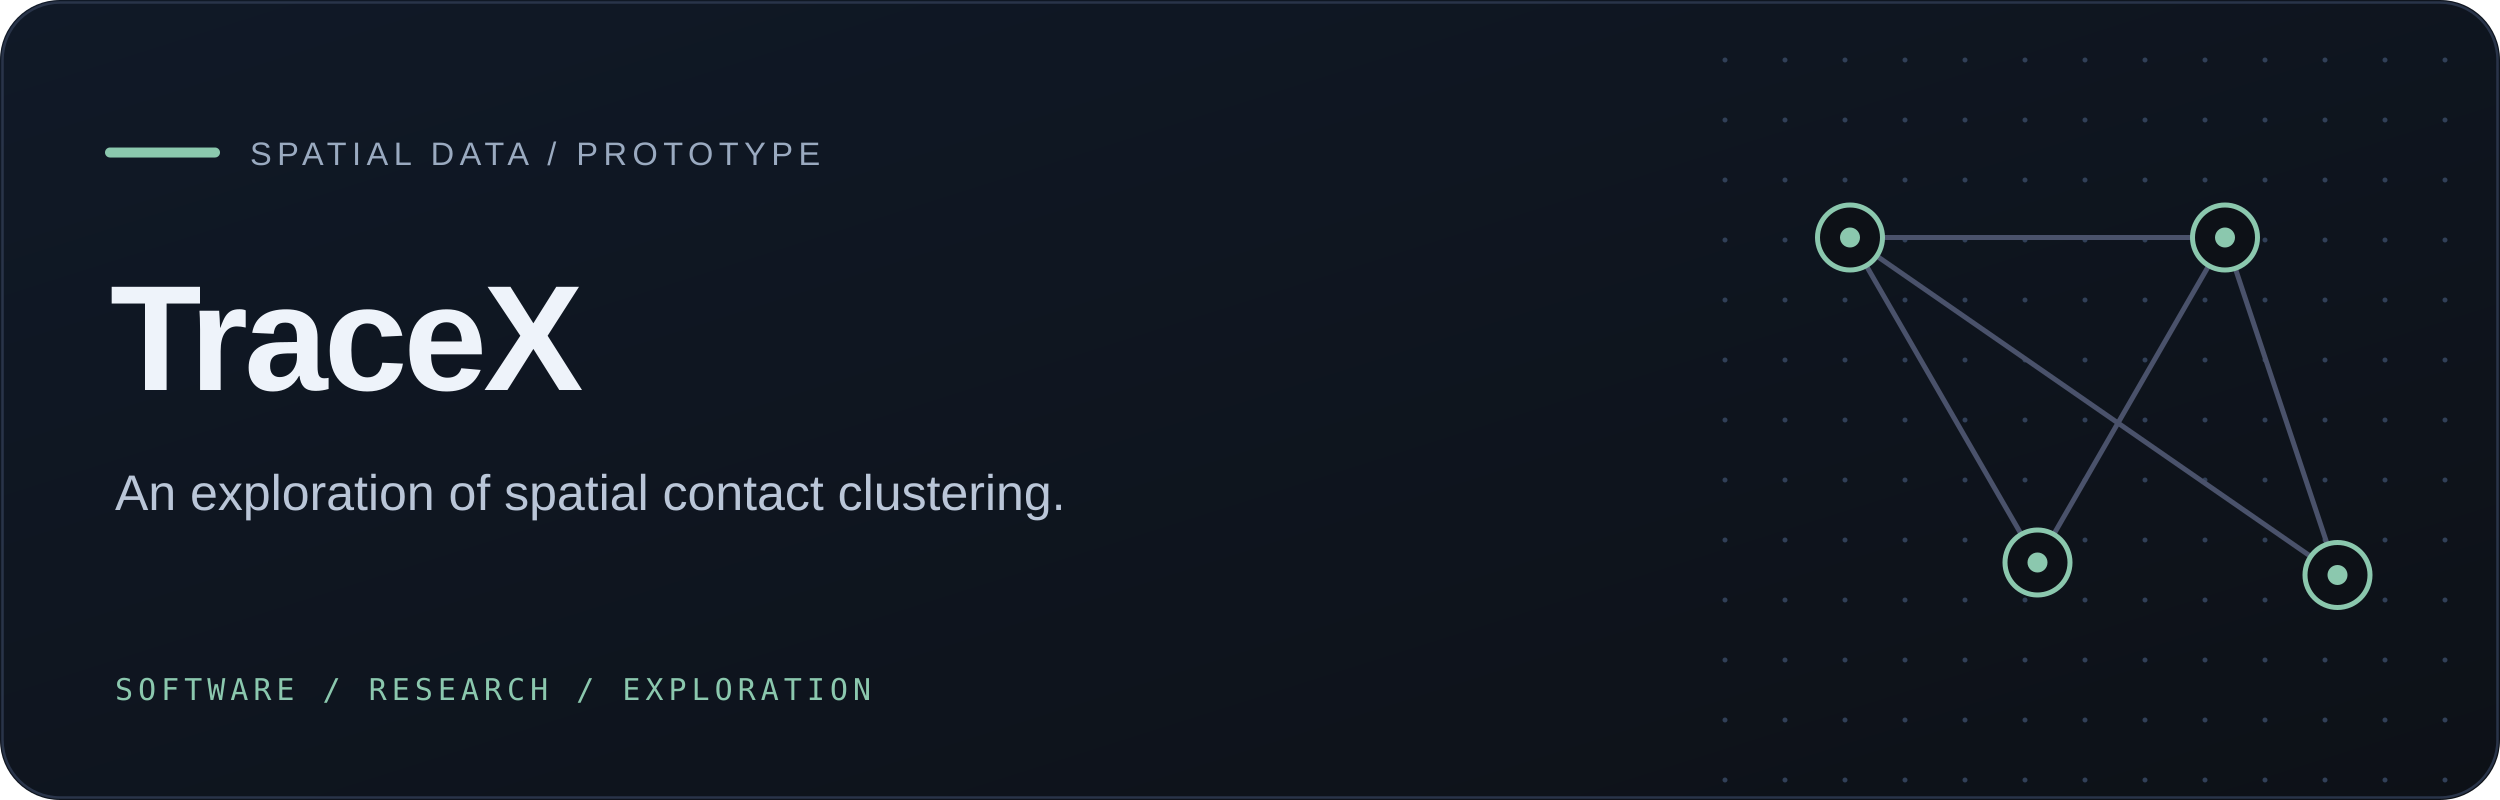
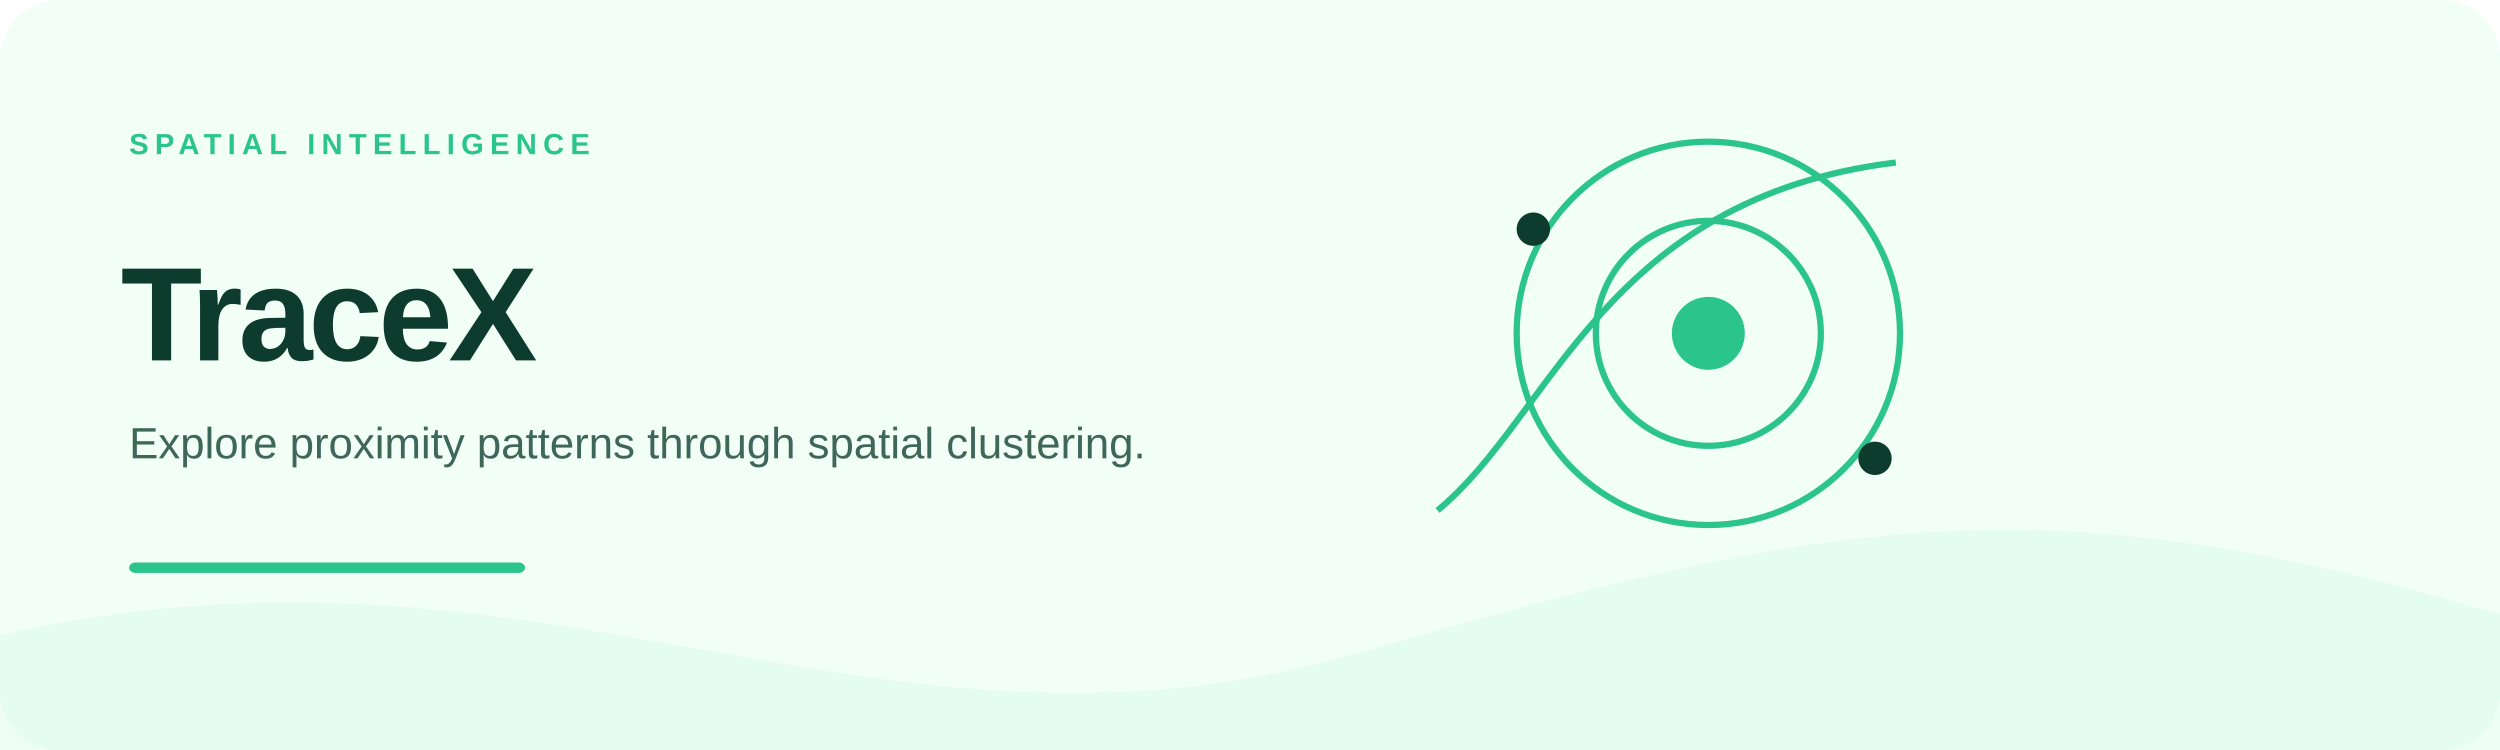
- <svg xmlns="http://www.w3.org/2000/svg" width="1000" height="320" viewBox="0 0 1000 320" role="img" aria-labelledby="title desc">
-   <defs>
-     <linearGradient id="surface" x2="1" y2="1">
-       <stop stop-color="#101927" />
-       <stop offset="1" stop-color="#0d1117" />
-     </linearGradient>
-     <linearGradient id="accent">
-       <stop stop-color="#8bc8ae" />
-       <stop offset="1" stop-color="#a78bfa" />
-     </linearGradient>
-   </defs>
-   <rect width="1000" height="320" rx="24" fill="url(#surface)" />
-   <rect x="1" y="1" width="998" height="318" rx="23" fill="none" stroke="#293449" />
-   <circle cx="690" cy="24" r="1" fill="#314058" />
-   <circle cx="690" cy="48" r="1" fill="#314058" />
-   <circle cx="690" cy="72" r="1" fill="#314058" />
-   <circle cx="690" cy="96" r="1" fill="#314058" />
-   <circle cx="690" cy="120" r="1" fill="#314058" />
-   <circle cx="690" cy="144" r="1" fill="#314058" />
-   <circle cx="690" cy="168" r="1" fill="#314058" />
-   <circle cx="690" cy="192" r="1" fill="#314058" />
-   <circle cx="690" cy="216" r="1" fill="#314058" />
-   <circle cx="690" cy="240" r="1" fill="#314058" />
-   <circle cx="690" cy="264" r="1" fill="#314058" />
-   <circle cx="690" cy="288" r="1" fill="#314058" />
-   <circle cx="690" cy="312" r="1" fill="#314058" />
-   <circle cx="714" cy="24" r="1" fill="#314058" />
-   <circle cx="714" cy="48" r="1" fill="#314058" />
-   <circle cx="714" cy="72" r="1" fill="#314058" />
-   <circle cx="714" cy="96" r="1" fill="#314058" />
-   <circle cx="714" cy="120" r="1" fill="#314058" />
-   <circle cx="714" cy="144" r="1" fill="#314058" />
-   <circle cx="714" cy="168" r="1" fill="#314058" />
-   <circle cx="714" cy="192" r="1" fill="#314058" />
-   <circle cx="714" cy="216" r="1" fill="#314058" />
-   <circle cx="714" cy="240" r="1" fill="#314058" />
-   <circle cx="714" cy="264" r="1" fill="#314058" />
-   <circle cx="714" cy="288" r="1" fill="#314058" />
-   <circle cx="714" cy="312" r="1" fill="#314058" />
-   <circle cx="738" cy="24" r="1" fill="#314058" />
-   <circle cx="738" cy="48" r="1" fill="#314058" />
-   <circle cx="738" cy="72" r="1" fill="#314058" />
-   <circle cx="738" cy="96" r="1" fill="#314058" />
-   <circle cx="738" cy="120" r="1" fill="#314058" />
-   <circle cx="738" cy="144" r="1" fill="#314058" />
-   <circle cx="738" cy="168" r="1" fill="#314058" />
-   <circle cx="738" cy="192" r="1" fill="#314058" />
-   <circle cx="738" cy="216" r="1" fill="#314058" />
-   <circle cx="738" cy="240" r="1" fill="#314058" />
-   <circle cx="738" cy="264" r="1" fill="#314058" />
-   <circle cx="738" cy="288" r="1" fill="#314058" />
-   <circle cx="738" cy="312" r="1" fill="#314058" />
-   <circle cx="762" cy="24" r="1" fill="#314058" />
-   <circle cx="762" cy="48" r="1" fill="#314058" />
-   <circle cx="762" cy="72" r="1" fill="#314058" />
-   <circle cx="762" cy="96" r="1" fill="#314058" />
-   <circle cx="762" cy="120" r="1" fill="#314058" />
-   <circle cx="762" cy="144" r="1" fill="#314058" />
-   <circle cx="762" cy="168" r="1" fill="#314058" />
-   <circle cx="762" cy="192" r="1" fill="#314058" />
-   <circle cx="762" cy="216" r="1" fill="#314058" />
-   <circle cx="762" cy="240" r="1" fill="#314058" />
-   <circle cx="762" cy="264" r="1" fill="#314058" />
-   <circle cx="762" cy="288" r="1" fill="#314058" />
-   <circle cx="762" cy="312" r="1" fill="#314058" />
-   <circle cx="786" cy="24" r="1" fill="#314058" />
-   <circle cx="786" cy="48" r="1" fill="#314058" />
-   <circle cx="786" cy="72" r="1" fill="#314058" />
-   <circle cx="786" cy="96" r="1" fill="#314058" />
-   <circle cx="786" cy="120" r="1" fill="#314058" />
-   <circle cx="786" cy="144" r="1" fill="#314058" />
-   <circle cx="786" cy="168" r="1" fill="#314058" />
-   <circle cx="786" cy="192" r="1" fill="#314058" />
-   <circle cx="786" cy="216" r="1" fill="#314058" />
-   <circle cx="786" cy="240" r="1" fill="#314058" />
-   <circle cx="786" cy="264" r="1" fill="#314058" />
-   <circle cx="786" cy="288" r="1" fill="#314058" />
-   <circle cx="786" cy="312" r="1" fill="#314058" />
-   <circle cx="810" cy="24" r="1" fill="#314058" />
-   <circle cx="810" cy="48" r="1" fill="#314058" />
-   <circle cx="810" cy="72" r="1" fill="#314058" />
-   <circle cx="810" cy="96" r="1" fill="#314058" />
-   <circle cx="810" cy="120" r="1" fill="#314058" />
-   <circle cx="810" cy="144" r="1" fill="#314058" />
-   <circle cx="810" cy="168" r="1" fill="#314058" />
-   <circle cx="810" cy="192" r="1" fill="#314058" />
-   <circle cx="810" cy="216" r="1" fill="#314058" />
-   <circle cx="810" cy="240" r="1" fill="#314058" />
-   <circle cx="810" cy="264" r="1" fill="#314058" />
-   <circle cx="810" cy="288" r="1" fill="#314058" />
-   <circle cx="810" cy="312" r="1" fill="#314058" />
-   <circle cx="834" cy="24" r="1" fill="#314058" />
-   <circle cx="834" cy="48" r="1" fill="#314058" />
-   <circle cx="834" cy="72" r="1" fill="#314058" />
-   <circle cx="834" cy="96" r="1" fill="#314058" />
-   <circle cx="834" cy="120" r="1" fill="#314058" />
-   <circle cx="834" cy="144" r="1" fill="#314058" />
-   <circle cx="834" cy="168" r="1" fill="#314058" />
-   <circle cx="834" cy="192" r="1" fill="#314058" />
-   <circle cx="834" cy="216" r="1" fill="#314058" />
-   <circle cx="834" cy="240" r="1" fill="#314058" />
-   <circle cx="834" cy="264" r="1" fill="#314058" />
-   <circle cx="834" cy="288" r="1" fill="#314058" />
-   <circle cx="834" cy="312" r="1" fill="#314058" />
-   <circle cx="858" cy="24" r="1" fill="#314058" />
-   <circle cx="858" cy="48" r="1" fill="#314058" />
-   <circle cx="858" cy="72" r="1" fill="#314058" />
-   <circle cx="858" cy="96" r="1" fill="#314058" />
-   <circle cx="858" cy="120" r="1" fill="#314058" />
-   <circle cx="858" cy="144" r="1" fill="#314058" />
-   <circle cx="858" cy="168" r="1" fill="#314058" />
-   <circle cx="858" cy="192" r="1" fill="#314058" />
-   <circle cx="858" cy="216" r="1" fill="#314058" />
-   <circle cx="858" cy="240" r="1" fill="#314058" />
-   <circle cx="858" cy="264" r="1" fill="#314058" />
-   <circle cx="858" cy="288" r="1" fill="#314058" />
-   <circle cx="858" cy="312" r="1" fill="#314058" />
-   <circle cx="882" cy="24" r="1" fill="#314058" />
-   <circle cx="882" cy="48" r="1" fill="#314058" />
-   <circle cx="882" cy="72" r="1" fill="#314058" />
-   <circle cx="882" cy="96" r="1" fill="#314058" />
-   <circle cx="882" cy="120" r="1" fill="#314058" />
-   <circle cx="882" cy="144" r="1" fill="#314058" />
-   <circle cx="882" cy="168" r="1" fill="#314058" />
-   <circle cx="882" cy="192" r="1" fill="#314058" />
-   <circle cx="882" cy="216" r="1" fill="#314058" />
-   <circle cx="882" cy="240" r="1" fill="#314058" />
-   <circle cx="882" cy="264" r="1" fill="#314058" />
-   <circle cx="882" cy="288" r="1" fill="#314058" />
-   <circle cx="882" cy="312" r="1" fill="#314058" />
-   <circle cx="906" cy="24" r="1" fill="#314058" />
-   <circle cx="906" cy="48" r="1" fill="#314058" />
-   <circle cx="906" cy="72" r="1" fill="#314058" />
-   <circle cx="906" cy="96" r="1" fill="#314058" />
-   <circle cx="906" cy="120" r="1" fill="#314058" />
-   <circle cx="906" cy="144" r="1" fill="#314058" />
-   <circle cx="906" cy="168" r="1" fill="#314058" />
-   <circle cx="906" cy="192" r="1" fill="#314058" />
-   <circle cx="906" cy="216" r="1" fill="#314058" />
-   <circle cx="906" cy="240" r="1" fill="#314058" />
-   <circle cx="906" cy="264" r="1" fill="#314058" />
-   <circle cx="906" cy="288" r="1" fill="#314058" />
-   <circle cx="906" cy="312" r="1" fill="#314058" />
-   <circle cx="930" cy="24" r="1" fill="#314058" />
-   <circle cx="930" cy="48" r="1" fill="#314058" />
-   <circle cx="930" cy="72" r="1" fill="#314058" />
-   <circle cx="930" cy="96" r="1" fill="#314058" />
-   <circle cx="930" cy="120" r="1" fill="#314058" />
-   <circle cx="930" cy="144" r="1" fill="#314058" />
-   <circle cx="930" cy="168" r="1" fill="#314058" />
-   <circle cx="930" cy="192" r="1" fill="#314058" />
-   <circle cx="930" cy="216" r="1" fill="#314058" />
-   <circle cx="930" cy="240" r="1" fill="#314058" />
-   <circle cx="930" cy="264" r="1" fill="#314058" />
-   <circle cx="930" cy="288" r="1" fill="#314058" />
-   <circle cx="930" cy="312" r="1" fill="#314058" />
-   <circle cx="954" cy="24" r="1" fill="#314058" />
-   <circle cx="954" cy="48" r="1" fill="#314058" />
-   <circle cx="954" cy="72" r="1" fill="#314058" />
-   <circle cx="954" cy="96" r="1" fill="#314058" />
-   <circle cx="954" cy="120" r="1" fill="#314058" />
-   <circle cx="954" cy="144" r="1" fill="#314058" />
-   <circle cx="954" cy="168" r="1" fill="#314058" />
-   <circle cx="954" cy="192" r="1" fill="#314058" />
-   <circle cx="954" cy="216" r="1" fill="#314058" />
-   <circle cx="954" cy="240" r="1" fill="#314058" />
-   <circle cx="954" cy="264" r="1" fill="#314058" />
-   <circle cx="954" cy="288" r="1" fill="#314058" />
-   <circle cx="954" cy="312" r="1" fill="#314058" />
-   <circle cx="978" cy="24" r="1" fill="#314058" />
-   <circle cx="978" cy="48" r="1" fill="#314058" />
-   <circle cx="978" cy="72" r="1" fill="#314058" />
-   <circle cx="978" cy="96" r="1" fill="#314058" />
-   <circle cx="978" cy="120" r="1" fill="#314058" />
-   <circle cx="978" cy="144" r="1" fill="#314058" />
-   <circle cx="978" cy="168" r="1" fill="#314058" />
-   <circle cx="978" cy="192" r="1" fill="#314058" />
-   <circle cx="978" cy="216" r="1" fill="#314058" />
-   <circle cx="978" cy="240" r="1" fill="#314058" />
-   <circle cx="978" cy="264" r="1" fill="#314058" />
-   <circle cx="978" cy="288" r="1" fill="#314058" />
-   <circle cx="978" cy="312" r="1" fill="#314058" />
-   <path d="M44 61h42" stroke="#8bc8ae" stroke-width="4" stroke-linecap="round" />
-   <text x="100" y="66" fill="#9aaac0" font-family="Arial,sans-serif" font-size="13" letter-spacing="2.2">SPATIAL DATA / PROTOTYPE</text>
-   <text x="44" y="156" fill="#eef3fa" font-family="Arial,sans-serif" font-size="60" font-weight="700" letter-spacing="-1.5">TraceX</text>
-   <text x="46" y="204" fill="#bac6d8" font-family="Arial,sans-serif" font-size="20">An exploration of spatial contact clustering.</text>
-   <text x="46" y="280" fill="#8bc8ae" font-family="monospace" font-size="12" letter-spacing="2">SOFTWARE / RESEARCH / EXPLORATION</text>
-   <path d="M740 95L890 95" stroke="#4a526b" stroke-width="2" />
-   <path d="M740 95L815 225" stroke="#4a526b" stroke-width="2" />
-   <path d="M890 95L815 225" stroke="#4a526b" stroke-width="2" />
-   <path d="M740 95L935 230" stroke="#4a526b" stroke-width="2" />
-   <path d="M890 95L935 230" stroke="#4a526b" stroke-width="2" />
-   <circle cx="740" cy="95" r="13" fill="#0d1117" stroke="#8bc8ae" stroke-width="2" />
-   <circle cx="740" cy="95" r="4" fill="#8bc8ae" />
-   <circle cx="890" cy="95" r="13" fill="#0d1117" stroke="#8bc8ae" stroke-width="2" />
-   <circle cx="890" cy="95" r="4" fill="#8bc8ae" />
-   <circle cx="815" cy="225" r="13" fill="#0d1117" stroke="#8bc8ae" stroke-width="2" />
-   <circle cx="815" cy="225" r="4" fill="#8bc8ae" />
-   <circle cx="935" cy="230" r="13" fill="#0d1117" stroke="#8bc8ae" stroke-width="2" />
-   <circle cx="935" cy="230" r="4" fill="#8bc8ae" />
+ <svg xmlns="http://www.w3.org/2000/svg" width="1200" height="360" viewBox="0 0 1200 360" role="img" aria-labelledby="t d">
+   <rect width="1200" height="360" rx="28" fill="#F1FFF7" />
+   <path d="M0 305C260 245 420 380 650 314S980 230 1200 295V360H0z" fill="#A6F4D5" opacity=".18" />
+   <text x="62" y="74" fill="#2BC48A" font-family="Arial,sans-serif" font-size="14" font-weight="700" letter-spacing="3">SPATIAL INTELLIGENCE</text>
+   <text x="58" y="173" fill="#0D3B2E" font-family="Arial,sans-serif" font-size="64" font-weight="800" letter-spacing="-2">TraceX</text>
+   <text x="62" y="220" fill="#0D3B2E" opacity=".78" font-family="Arial,sans-serif" font-size="21">Explore proximity patterns through spatial clustering.</text>
+   <rect x="62" y="270" width="190" height="5" rx="3" fill="#2BC48A" />
+   <g fill="none" stroke="#2BC48A" stroke-width="3">
+     <circle cx="820" cy="160" r="92" />
+     <circle cx="820" cy="160" r="54" />
+     <circle cx="820" cy="160" r="16" fill="#2BC48A" />
+     <path d="M690 245C745 200 770 95 910 78" />
+   </g>
+   <g fill="#0D3B2E">
+     <circle cx="736" cy="110" r="8" />
+     <circle cx="900" cy="220" r="8" />
+   </g>
</svg>
